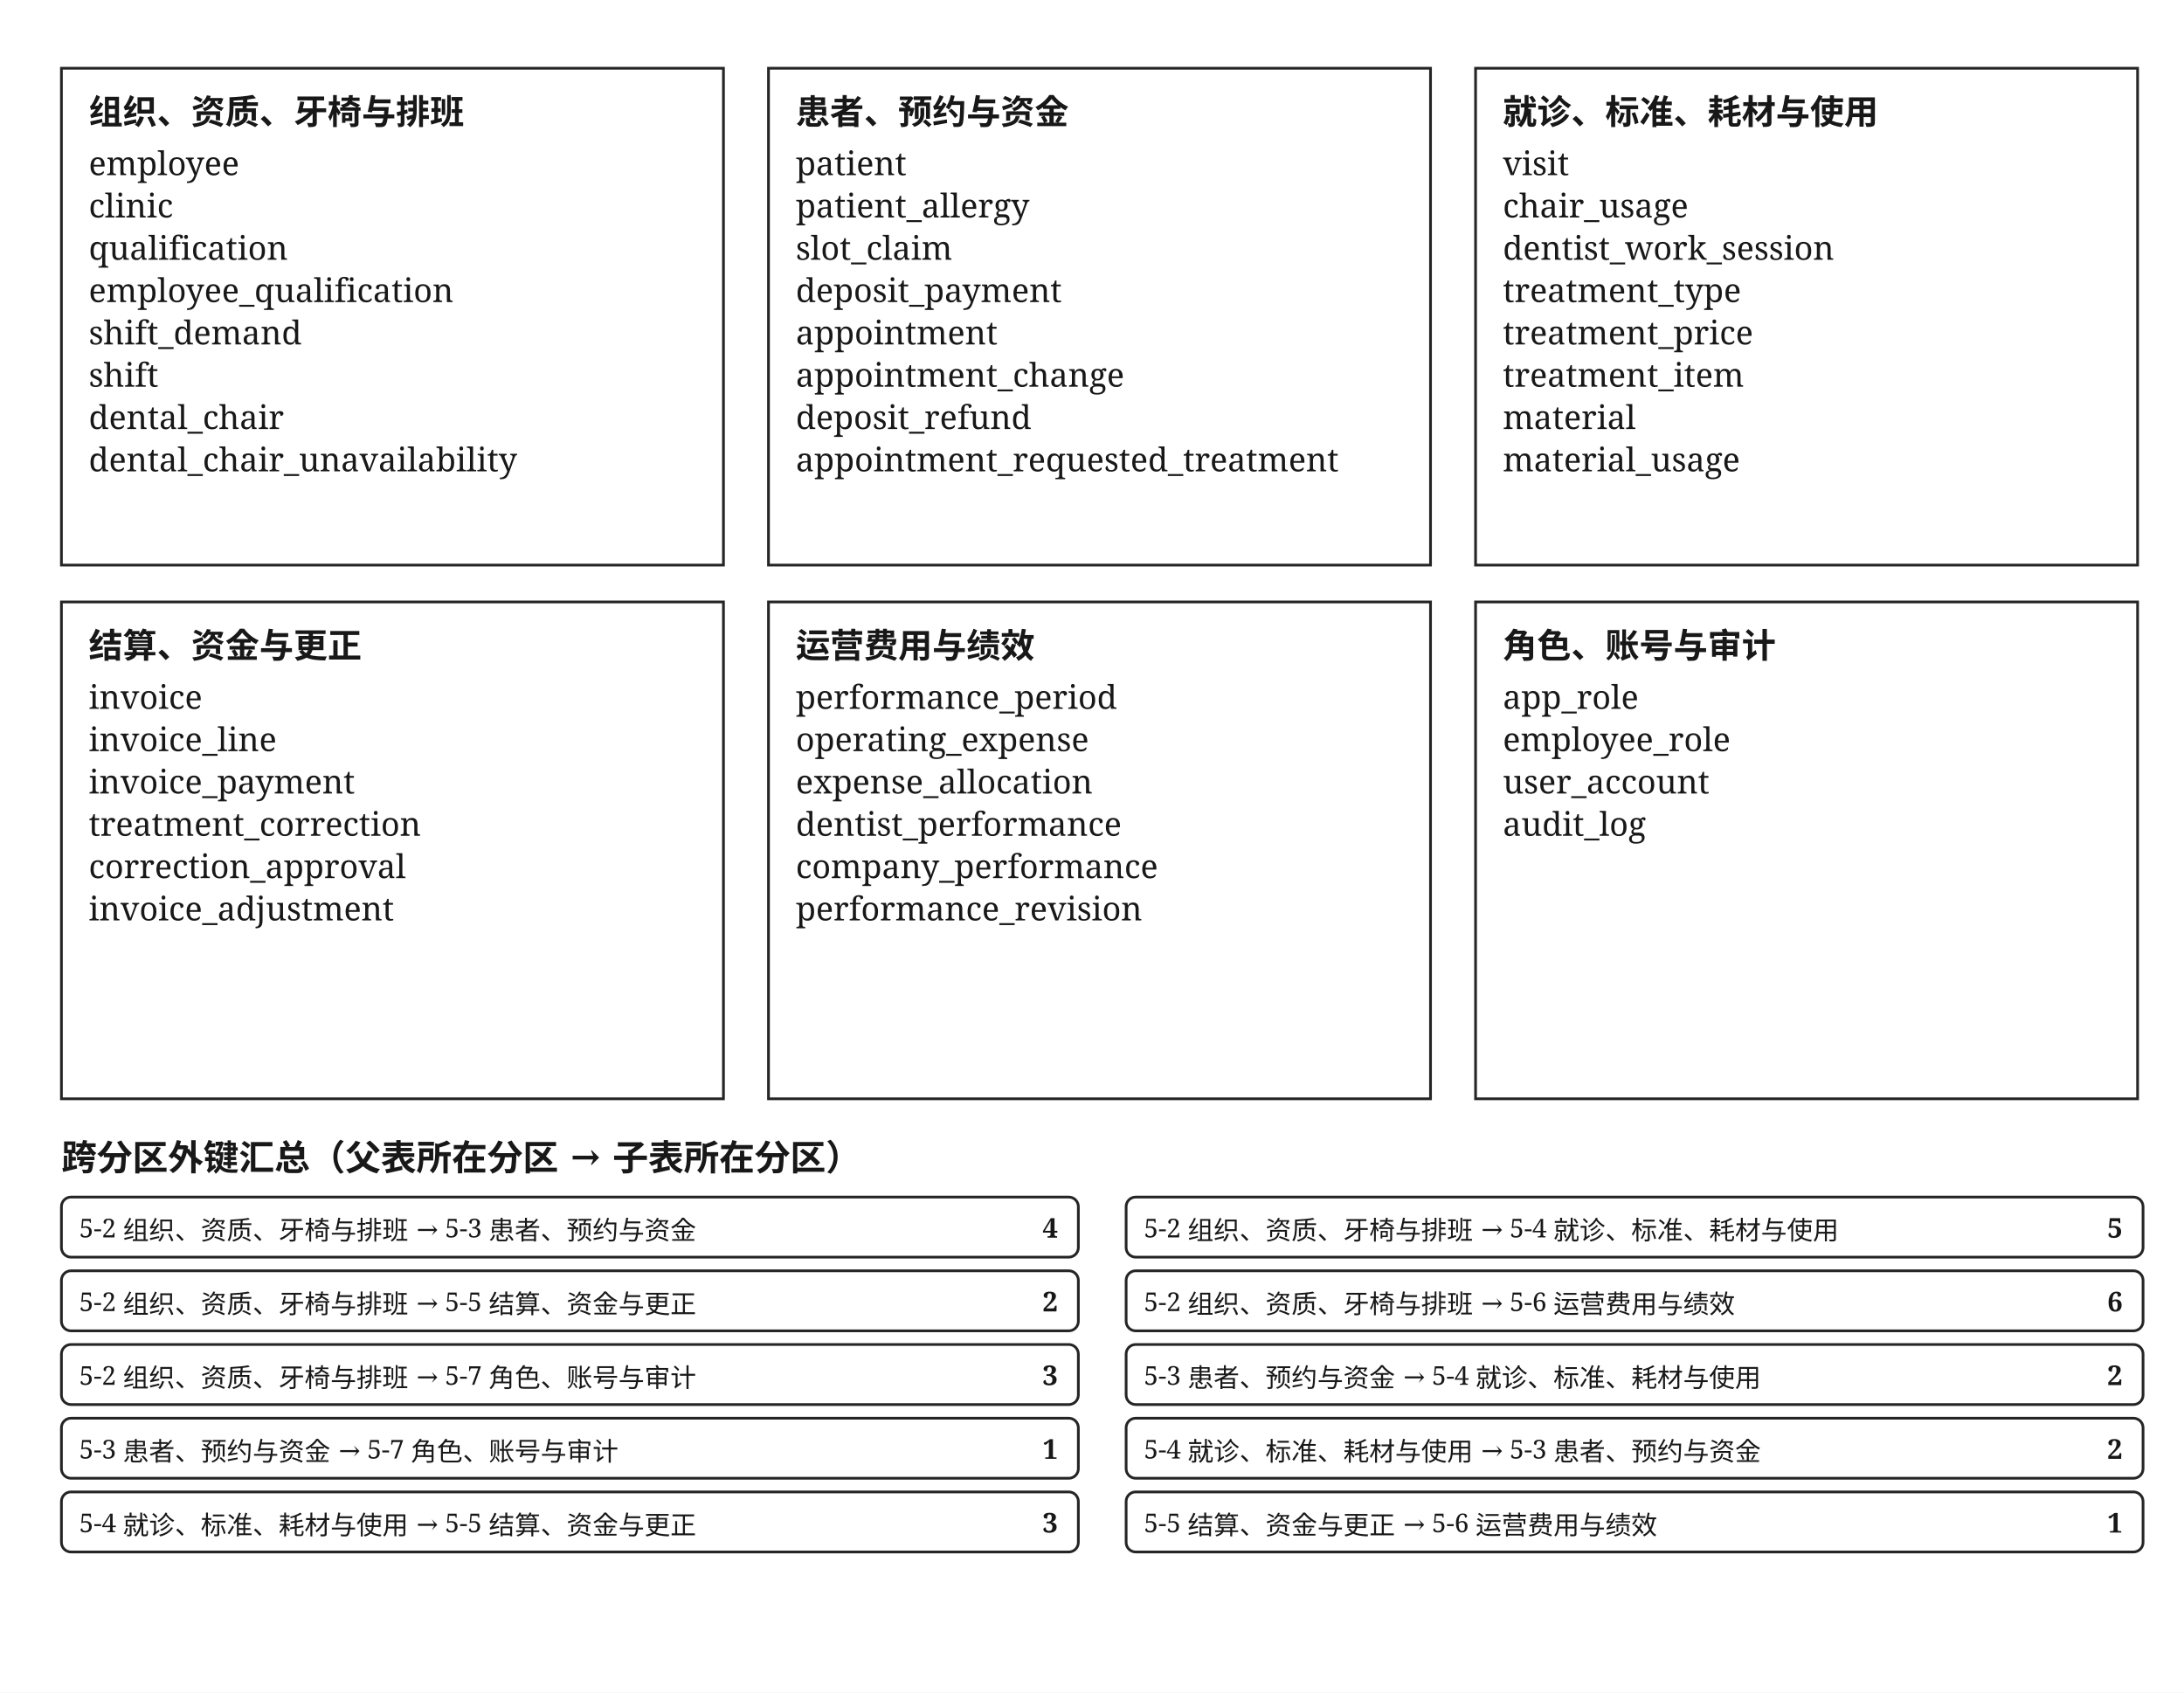
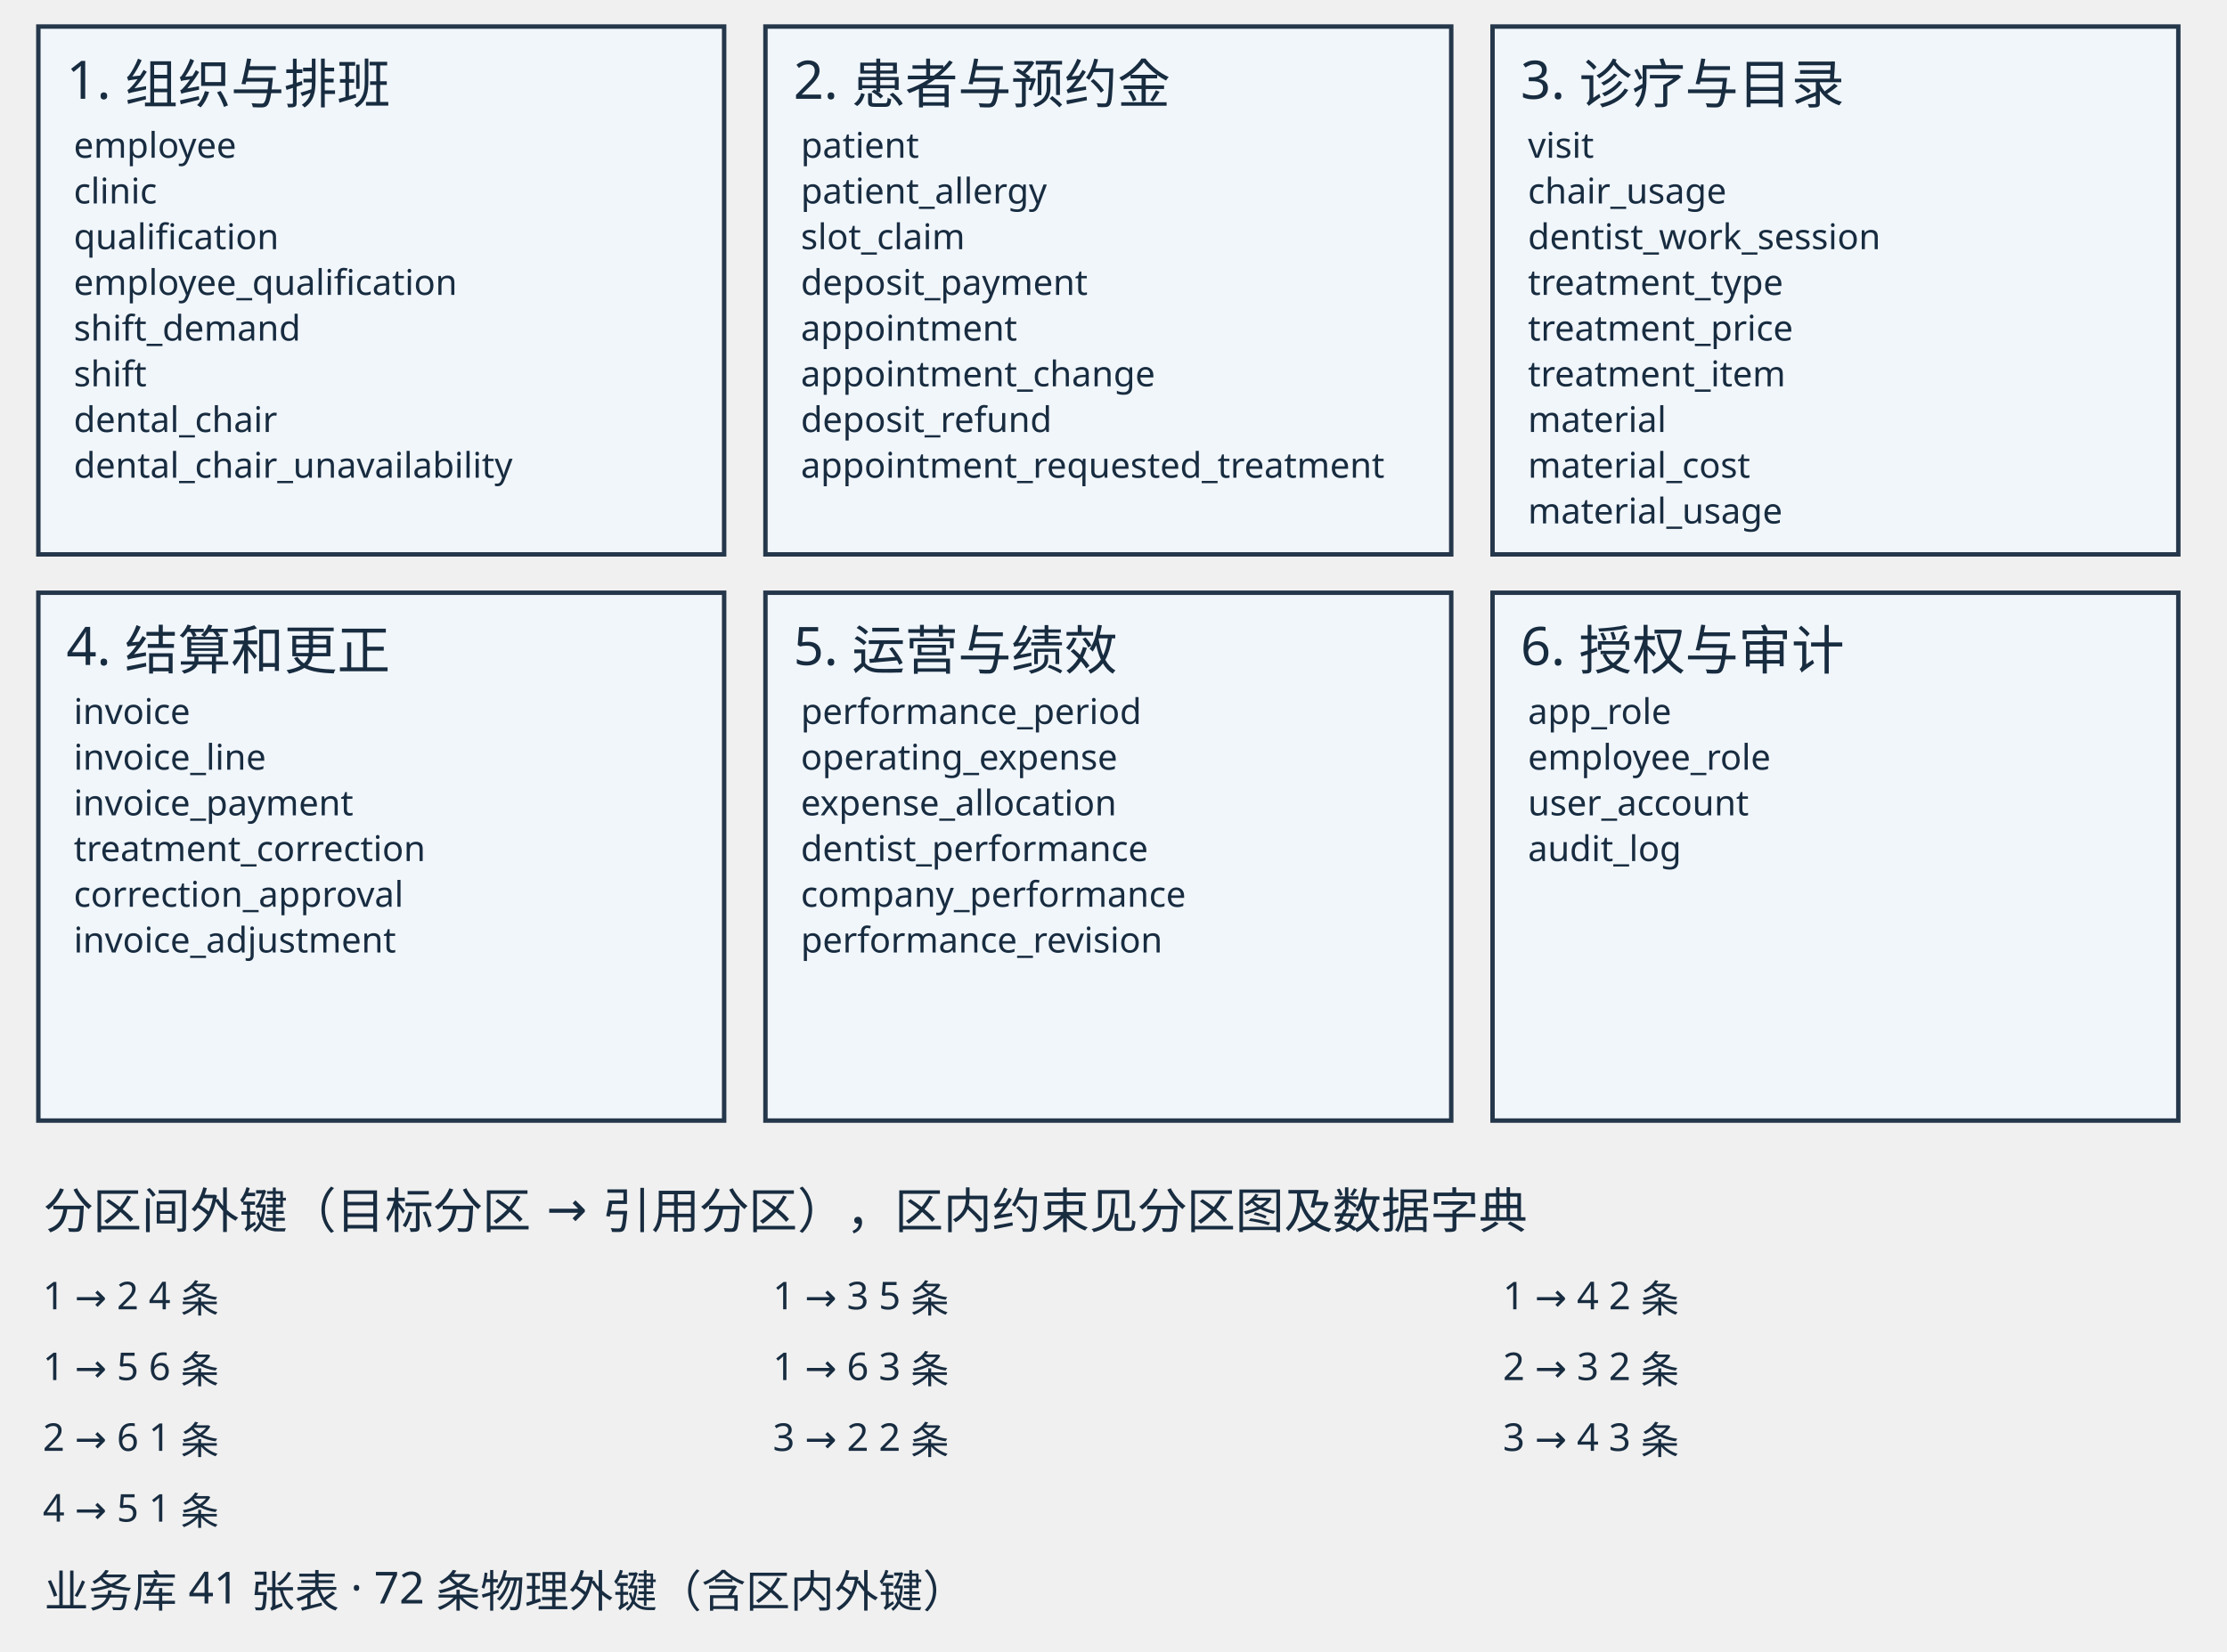
- <svg xmlns="http://www.w3.org/2000/svg" width="1600" height="1240" viewBox="0 0 1600 1240">
-   <rect x="0" y="0" width="1600" height="1240" rx="0" fill="white" stroke="none" stroke-width="1.65" />
-   <rect x="45" y="50" width="485" height="364" rx="0" fill="#ffffff" stroke="#252525" stroke-width="2" />
-   <text x="65" y="80" fill="#181818" font-family="SimSun,宋体,serif" font-size="25" font-weight="bold" text-anchor="start" dominant-baseline="central">组织、资质、牙椅与排班</text>
-   <text x="65" y="119" fill="#181818" font-family="SimSun,宋体,serif" font-size="24" font-weight="normal" text-anchor="start" dominant-baseline="central">employee</text>
-   <text x="65" y="150" fill="#181818" font-family="SimSun,宋体,serif" font-size="24" font-weight="normal" text-anchor="start" dominant-baseline="central">clinic</text>
-   <text x="65" y="181" fill="#181818" font-family="SimSun,宋体,serif" font-size="24" font-weight="normal" text-anchor="start" dominant-baseline="central">qualification</text>
-   <text x="65" y="212" fill="#181818" font-family="SimSun,宋体,serif" font-size="24" font-weight="normal" text-anchor="start" dominant-baseline="central">employee_qualification</text>
-   <text x="65" y="243" fill="#181818" font-family="SimSun,宋体,serif" font-size="24" font-weight="normal" text-anchor="start" dominant-baseline="central">shift_demand</text>
-   <text x="65" y="274" fill="#181818" font-family="SimSun,宋体,serif" font-size="24" font-weight="normal" text-anchor="start" dominant-baseline="central">shift</text>
-   <text x="65" y="305" fill="#181818" font-family="SimSun,宋体,serif" font-size="24" font-weight="normal" text-anchor="start" dominant-baseline="central">dental_chair</text>
-   <rect x="563" y="50" width="485" height="364" rx="0" fill="#ffffff" stroke="#252525" stroke-width="2" />
-   <text x="583" y="80" fill="#181818" font-family="SimSun,宋体,serif" font-size="25" font-weight="bold" text-anchor="start" dominant-baseline="central">患者、预约与资金</text>
-   <text x="583" y="119" fill="#181818" font-family="SimSun,宋体,serif" font-size="24" font-weight="normal" text-anchor="start" dominant-baseline="central">patient</text>
-   <text x="583" y="150" fill="#181818" font-family="SimSun,宋体,serif" font-size="24" font-weight="normal" text-anchor="start" dominant-baseline="central">patient_allergy</text>
-   <text x="583" y="181" fill="#181818" font-family="SimSun,宋体,serif" font-size="24" font-weight="normal" text-anchor="start" dominant-baseline="central">slot_claim</text>
-   <text x="583" y="212" fill="#181818" font-family="SimSun,宋体,serif" font-size="24" font-weight="normal" text-anchor="start" dominant-baseline="central">deposit_payment</text>
-   <text x="583" y="243" fill="#181818" font-family="SimSun,宋体,serif" font-size="24" font-weight="normal" text-anchor="start" dominant-baseline="central">appointment</text>
-   <text x="583" y="274" fill="#181818" font-family="SimSun,宋体,serif" font-size="24" font-weight="normal" text-anchor="start" dominant-baseline="central">appointment_change</text>
-   <text x="583" y="305" fill="#181818" font-family="SimSun,宋体,serif" font-size="24" font-weight="normal" text-anchor="start" dominant-baseline="central">deposit_refund</text>
-   <text x="583" y="336" fill="#181818" font-family="SimSun,宋体,serif" font-size="24" font-weight="normal" text-anchor="start" dominant-baseline="central">appointment_requested_treatment</text>
-   <rect x="1081" y="50" width="485" height="364" rx="0" fill="#ffffff" stroke="#252525" stroke-width="2" />
-   <text x="1101" y="80" fill="#181818" font-family="SimSun,宋体,serif" font-size="25" font-weight="bold" text-anchor="start" dominant-baseline="central">就诊、标准、耗材与使用</text>
-   <text x="1101" y="119" fill="#181818" font-family="SimSun,宋体,serif" font-size="24" font-weight="normal" text-anchor="start" dominant-baseline="central">visit</text>
-   <text x="1101" y="150" fill="#181818" font-family="SimSun,宋体,serif" font-size="24" font-weight="normal" text-anchor="start" dominant-baseline="central">chair_usage</text>
-   <text x="1101" y="181" fill="#181818" font-family="SimSun,宋体,serif" font-size="24" font-weight="normal" text-anchor="start" dominant-baseline="central">dentist_work_session</text>
-   <text x="1101" y="212" fill="#181818" font-family="SimSun,宋体,serif" font-size="24" font-weight="normal" text-anchor="start" dominant-baseline="central">treatment_type</text>
-   <text x="1101" y="243" fill="#181818" font-family="SimSun,宋体,serif" font-size="24" font-weight="normal" text-anchor="start" dominant-baseline="central">treatment_price</text>
-   <text x="1101" y="274" fill="#181818" font-family="SimSun,宋体,serif" font-size="24" font-weight="normal" text-anchor="start" dominant-baseline="central">treatment_item</text>
-   <text x="1101" y="305" fill="#181818" font-family="SimSun,宋体,serif" font-size="24" font-weight="normal" text-anchor="start" dominant-baseline="central">material</text>
-   <text x="1101" y="336" fill="#181818" font-family="SimSun,宋体,serif" font-size="24" font-weight="normal" text-anchor="start" dominant-baseline="central">material_usage</text>
-   <rect x="45" y="441" width="485" height="364" rx="0" fill="#ffffff" stroke="#252525" stroke-width="2" />
-   <text x="65" y="471" fill="#181818" font-family="SimSun,宋体,serif" font-size="25" font-weight="bold" text-anchor="start" dominant-baseline="central">结算、资金与更正</text>
-   <text x="65" y="510" fill="#181818" font-family="SimSun,宋体,serif" font-size="24" font-weight="normal" text-anchor="start" dominant-baseline="central">invoice</text>
-   <text x="65" y="541" fill="#181818" font-family="SimSun,宋体,serif" font-size="24" font-weight="normal" text-anchor="start" dominant-baseline="central">invoice_line</text>
-   <text x="65" y="572" fill="#181818" font-family="SimSun,宋体,serif" font-size="24" font-weight="normal" text-anchor="start" dominant-baseline="central">invoice_payment</text>
-   <text x="65" y="603" fill="#181818" font-family="SimSun,宋体,serif" font-size="24" font-weight="normal" text-anchor="start" dominant-baseline="central">treatment_correction</text>
-   <text x="65" y="634" fill="#181818" font-family="SimSun,宋体,serif" font-size="24" font-weight="normal" text-anchor="start" dominant-baseline="central">correction_approval</text>
-   <text x="65" y="665" fill="#181818" font-family="SimSun,宋体,serif" font-size="24" font-weight="normal" text-anchor="start" dominant-baseline="central">invoice_adjustment</text>
-   <rect x="563" y="441" width="485" height="364" rx="0" fill="#ffffff" stroke="#252525" stroke-width="2" />
-   <text x="583" y="471" fill="#181818" font-family="SimSun,宋体,serif" font-size="25" font-weight="bold" text-anchor="start" dominant-baseline="central">运营费用与绩效</text>
-   <text x="583" y="510" fill="#181818" font-family="SimSun,宋体,serif" font-size="24" font-weight="normal" text-anchor="start" dominant-baseline="central">performance_period</text>
-   <text x="583" y="541" fill="#181818" font-family="SimSun,宋体,serif" font-size="24" font-weight="normal" text-anchor="start" dominant-baseline="central">operating_expense</text>
-   <text x="583" y="572" fill="#181818" font-family="SimSun,宋体,serif" font-size="24" font-weight="normal" text-anchor="start" dominant-baseline="central">expense_allocation</text>
-   <text x="583" y="603" fill="#181818" font-family="SimSun,宋体,serif" font-size="24" font-weight="normal" text-anchor="start" dominant-baseline="central">dentist_performance</text>
-   <text x="583" y="634" fill="#181818" font-family="SimSun,宋体,serif" font-size="24" font-weight="normal" text-anchor="start" dominant-baseline="central">company_performance</text>
-   <rect x="1081" y="441" width="485" height="364" rx="0" fill="#ffffff" stroke="#252525" stroke-width="2" />
-   <text x="1101" y="471" fill="#181818" font-family="SimSun,宋体,serif" font-size="25" font-weight="bold" text-anchor="start" dominant-baseline="central">角色、账号与审计</text>
-   <text x="1101" y="510" fill="#181818" font-family="SimSun,宋体,serif" font-size="24" font-weight="normal" text-anchor="start" dominant-baseline="central">app_role</text>
-   <text x="1101" y="541" fill="#181818" font-family="SimSun,宋体,serif" font-size="24" font-weight="normal" text-anchor="start" dominant-baseline="central">employee_role</text>
-   <text x="1101" y="572" fill="#181818" font-family="SimSun,宋体,serif" font-size="24" font-weight="normal" text-anchor="start" dominant-baseline="central">user_account</text>
-   <text x="1101" y="603" fill="#181818" font-family="SimSun,宋体,serif" font-size="24" font-weight="normal" text-anchor="start" dominant-baseline="central">audit_log</text>
-   <text x="45" y="846" fill="#181818" font-family="SimSun,宋体,serif" font-size="26" font-weight="bold" text-anchor="start" dominant-baseline="central">跨分区外键汇总（父表所在分区 → 子表所在分区）</text>
-   <rect x="45" y="877" width="745" height="44" rx="7" fill="#ffffff" stroke="#252525" stroke-width="2" />
-   <text x="58" y="899" fill="#181818" font-family="SimSun,宋体,serif" font-size="19" font-weight="normal" text-anchor="start" dominant-baseline="central">5-2  组织、资质、牙椅与排班  →  5-3  患者、预约与资金</text>
-   <text x="775" y="899" fill="#181818" font-family="SimSun,宋体,serif" font-size="20" font-weight="bold" text-anchor="end" dominant-baseline="central">4</text>
-   <rect x="825" y="877" width="745" height="44" rx="7" fill="#ffffff" stroke="#252525" stroke-width="2" />
-   <text x="838" y="899" fill="#181818" font-family="SimSun,宋体,serif" font-size="19" font-weight="normal" text-anchor="start" dominant-baseline="central">5-2  组织、资质、牙椅与排班  →  5-4  就诊、标准、耗材与使用</text>
-   <text x="1555" y="899" fill="#181818" font-family="SimSun,宋体,serif" font-size="20" font-weight="bold" text-anchor="end" dominant-baseline="central">5</text>
-   <rect x="45" y="931" width="745" height="44" rx="7" fill="#ffffff" stroke="#252525" stroke-width="2" />
-   <text x="58" y="953" fill="#181818" font-family="SimSun,宋体,serif" font-size="19" font-weight="normal" text-anchor="start" dominant-baseline="central">5-2  组织、资质、牙椅与排班  →  5-5  结算、资金与更正</text>
-   <text x="775" y="953" fill="#181818" font-family="SimSun,宋体,serif" font-size="20" font-weight="bold" text-anchor="end" dominant-baseline="central">2</text>
-   <rect x="825" y="931" width="745" height="44" rx="7" fill="#ffffff" stroke="#252525" stroke-width="2" />
-   <text x="838" y="953" fill="#181818" font-family="SimSun,宋体,serif" font-size="19" font-weight="normal" text-anchor="start" dominant-baseline="central">5-2  组织、资质、牙椅与排班  →  5-6  运营费用与绩效</text>
-   <text x="1555" y="953" fill="#181818" font-family="SimSun,宋体,serif" font-size="20" font-weight="bold" text-anchor="end" dominant-baseline="central">6</text>
-   <rect x="45" y="985" width="745" height="44" rx="7" fill="#ffffff" stroke="#252525" stroke-width="2" />
-   <text x="58" y="1007" fill="#181818" font-family="SimSun,宋体,serif" font-size="19" font-weight="normal" text-anchor="start" dominant-baseline="central">5-2  组织、资质、牙椅与排班  →  5-7  角色、账号与审计</text>
-   <text x="775" y="1007" fill="#181818" font-family="SimSun,宋体,serif" font-size="20" font-weight="bold" text-anchor="end" dominant-baseline="central">3</text>
-   <rect x="825" y="985" width="745" height="44" rx="7" fill="#ffffff" stroke="#252525" stroke-width="2" />
-   <text x="838" y="1007" fill="#181818" font-family="SimSun,宋体,serif" font-size="19" font-weight="normal" text-anchor="start" dominant-baseline="central">5-3  患者、预约与资金  →  5-4  就诊、标准、耗材与使用</text>
-   <text x="1555" y="1007" fill="#181818" font-family="SimSun,宋体,serif" font-size="20" font-weight="bold" text-anchor="end" dominant-baseline="central">2</text>
-   <rect x="45" y="1039" width="745" height="44" rx="7" fill="#ffffff" stroke="#252525" stroke-width="2" />
-   <text x="58" y="1061" fill="#181818" font-family="SimSun,宋体,serif" font-size="19" font-weight="normal" text-anchor="start" dominant-baseline="central">5-3  患者、预约与资金  →  5-7  角色、账号与审计</text>
-   <text x="775" y="1061" fill="#181818" font-family="SimSun,宋体,serif" font-size="20" font-weight="bold" text-anchor="end" dominant-baseline="central">1</text>
-   <rect x="825" y="1039" width="745" height="44" rx="7" fill="#ffffff" stroke="#252525" stroke-width="2" />
-   <text x="838" y="1061" fill="#181818" font-family="SimSun,宋体,serif" font-size="19" font-weight="normal" text-anchor="start" dominant-baseline="central">5-4  就诊、标准、耗材与使用  →  5-3  患者、预约与资金</text>
-   <text x="1555" y="1061" fill="#181818" font-family="SimSun,宋体,serif" font-size="20" font-weight="bold" text-anchor="end" dominant-baseline="central">2</text>
-   <rect x="45" y="1093" width="745" height="44" rx="7" fill="#ffffff" stroke="#252525" stroke-width="2" />
-   <text x="58" y="1115" fill="#181818" font-family="SimSun,宋体,serif" font-size="19" font-weight="normal" text-anchor="start" dominant-baseline="central">5-4  就诊、标准、耗材与使用  →  5-5  结算、资金与更正</text>
-   <text x="775" y="1115" fill="#181818" font-family="SimSun,宋体,serif" font-size="20" font-weight="bold" text-anchor="end" dominant-baseline="central">3</text>
-   <text x="65" y="336" fill="#181818" font-family="SimSun,宋体,serif" font-size="24" font-weight="normal" text-anchor="start" dominant-baseline="central">dental_chair_unavailability</text>
-   <text x="583" y="665" fill="#181818" font-family="SimSun,宋体,serif" font-size="24" font-weight="normal" text-anchor="start" dominant-baseline="central">performance_revision</text>
-   <rect x="825" y="1093" width="745" height="44" rx="7" fill="#ffffff" stroke="#252525" stroke-width="2" />
-   <text x="838" y="1115" fill="#181818" font-family="SimSun,宋体,serif" font-size="19" font-weight="normal" text-anchor="start" dominant-baseline="central">5-5  结算、资金与更正  →  5-6  运营费用与绩效</text>
-   <text x="1555" y="1115" fill="#181818" font-family="SimSun,宋体,serif" font-size="20" font-weight="bold" text-anchor="end" dominant-baseline="central">1</text>
+ <svg xmlns="http://www.w3.org/2000/svg" width="1510" height="1120" viewBox="0 0 1510 1120">
+   <rect x="26" y="18" width="465" height="358" fill="#f1f6fb" stroke="#25374a" stroke-width="3" />
+   <text x="45.0" y="67" font-family="Microsoft YaHei, sans-serif" font-size="36" fill="#182c40">1. 组织与排班</text>
+   <text x="50.0" y="107" font-family="Microsoft YaHei, sans-serif" font-size="24" fill="#182c40">employee</text>
+   <text x="50.0" y="138" font-family="Microsoft YaHei, sans-serif" font-size="24" fill="#182c40">clinic</text>
+   <text x="50.0" y="169" font-family="Microsoft YaHei, sans-serif" font-size="24" fill="#182c40">qualification</text>
+   <text x="50.0" y="200" font-family="Microsoft YaHei, sans-serif" font-size="24" fill="#182c40">employee_qualification</text>
+   <text x="50.0" y="231" font-family="Microsoft YaHei, sans-serif" font-size="24" fill="#182c40">shift_demand</text>
+   <text x="50.0" y="262" font-family="Microsoft YaHei, sans-serif" font-size="24" fill="#182c40">shift</text>
+   <text x="50.0" y="293" font-family="Microsoft YaHei, sans-serif" font-size="24" fill="#182c40">dental_chair</text>
+   <text x="50.0" y="324" font-family="Microsoft YaHei, sans-serif" font-size="24" fill="#182c40">dental_chair_unavailability</text>
+   <rect x="519" y="18" width="465" height="358" fill="#f1f6fb" stroke="#25374a" stroke-width="3" />
+   <text x="538.0" y="67" font-family="Microsoft YaHei, sans-serif" font-size="36" fill="#182c40">2. 患者与预约金</text>
+   <text x="543.0" y="107" font-family="Microsoft YaHei, sans-serif" font-size="24" fill="#182c40">patient</text>
+   <text x="543.0" y="138" font-family="Microsoft YaHei, sans-serif" font-size="24" fill="#182c40">patient_allergy</text>
+   <text x="543.0" y="169" font-family="Microsoft YaHei, sans-serif" font-size="24" fill="#182c40">slot_claim</text>
+   <text x="543.0" y="200" font-family="Microsoft YaHei, sans-serif" font-size="24" fill="#182c40">deposit_payment</text>
+   <text x="543.0" y="231" font-family="Microsoft YaHei, sans-serif" font-size="24" fill="#182c40">appointment</text>
+   <text x="543.0" y="262" font-family="Microsoft YaHei, sans-serif" font-size="24" fill="#182c40">appointment_change</text>
+   <text x="543.0" y="293" font-family="Microsoft YaHei, sans-serif" font-size="24" fill="#182c40">deposit_refund</text>
+   <text x="543.0" y="324" font-family="Microsoft YaHei, sans-serif" font-size="24" fill="#182c40">appointment_requested_treatment</text>
+   <rect x="1012" y="18" width="465" height="358" fill="#f1f6fb" stroke="#25374a" stroke-width="3" />
+   <text x="1031.0" y="67" font-family="Microsoft YaHei, sans-serif" font-size="36" fill="#182c40">3. 诊疗与目录</text>
+   <text x="1036.0" y="107" font-family="Microsoft YaHei, sans-serif" font-size="24" fill="#182c40">visit</text>
+   <text x="1036.0" y="138" font-family="Microsoft YaHei, sans-serif" font-size="24" fill="#182c40">chair_usage</text>
+   <text x="1036.0" y="169" font-family="Microsoft YaHei, sans-serif" font-size="24" fill="#182c40">dentist_work_session</text>
+   <text x="1036.0" y="200" font-family="Microsoft YaHei, sans-serif" font-size="24" fill="#182c40">treatment_type</text>
+   <text x="1036.0" y="231" font-family="Microsoft YaHei, sans-serif" font-size="24" fill="#182c40">treatment_price</text>
+   <text x="1036.0" y="262" font-family="Microsoft YaHei, sans-serif" font-size="24" fill="#182c40">treatment_item</text>
+   <text x="1036.0" y="293" font-family="Microsoft YaHei, sans-serif" font-size="24" fill="#182c40">material</text>
+   <text x="1036.0" y="324" font-family="Microsoft YaHei, sans-serif" font-size="24" fill="#182c40">material_cost</text>
+   <text x="1036.0" y="355" font-family="Microsoft YaHei, sans-serif" font-size="24" fill="#182c40">material_usage</text>
+   <rect x="26" y="402" width="465" height="358" fill="#f1f6fb" stroke="#25374a" stroke-width="3" />
+   <text x="45.0" y="451" font-family="Microsoft YaHei, sans-serif" font-size="36" fill="#182c40">4. 结算和更正</text>
+   <text x="50.0" y="491" font-family="Microsoft YaHei, sans-serif" font-size="24" fill="#182c40">invoice</text>
+   <text x="50.0" y="522" font-family="Microsoft YaHei, sans-serif" font-size="24" fill="#182c40">invoice_line</text>
+   <text x="50.0" y="553" font-family="Microsoft YaHei, sans-serif" font-size="24" fill="#182c40">invoice_payment</text>
+   <text x="50.0" y="584" font-family="Microsoft YaHei, sans-serif" font-size="24" fill="#182c40">treatment_correction</text>
+   <text x="50.0" y="615" font-family="Microsoft YaHei, sans-serif" font-size="24" fill="#182c40">correction_approval</text>
+   <text x="50.0" y="646" font-family="Microsoft YaHei, sans-serif" font-size="24" fill="#182c40">invoice_adjustment</text>
+   <rect x="519" y="402" width="465" height="358" fill="#f1f6fb" stroke="#25374a" stroke-width="3" />
+   <text x="538.0" y="451" font-family="Microsoft YaHei, sans-serif" font-size="36" fill="#182c40">5. 运营与绩效</text>
+   <text x="543.0" y="491" font-family="Microsoft YaHei, sans-serif" font-size="24" fill="#182c40">performance_period</text>
+   <text x="543.0" y="522" font-family="Microsoft YaHei, sans-serif" font-size="24" fill="#182c40">operating_expense</text>
+   <text x="543.0" y="553" font-family="Microsoft YaHei, sans-serif" font-size="24" fill="#182c40">expense_allocation</text>
+   <text x="543.0" y="584" font-family="Microsoft YaHei, sans-serif" font-size="24" fill="#182c40">dentist_performance</text>
+   <text x="543.0" y="615" font-family="Microsoft YaHei, sans-serif" font-size="24" fill="#182c40">company_performance</text>
+   <text x="543.0" y="646" font-family="Microsoft YaHei, sans-serif" font-size="24" fill="#182c40">performance_revision</text>
+   <rect x="1012" y="402" width="465" height="358" fill="#f1f6fb" stroke="#25374a" stroke-width="3" />
+   <text x="1031.0" y="451" font-family="Microsoft YaHei, sans-serif" font-size="36" fill="#182c40">6. 授权与审计</text>
+   <text x="1036.0" y="491" font-family="Microsoft YaHei, sans-serif" font-size="24" fill="#182c40">app_role</text>
+   <text x="1036.0" y="522" font-family="Microsoft YaHei, sans-serif" font-size="24" fill="#182c40">employee_role</text>
+   <text x="1036.0" y="553" font-family="Microsoft YaHei, sans-serif" font-size="24" fill="#182c40">user_account</text>
+   <text x="1036.0" y="584" font-family="Microsoft YaHei, sans-serif" font-size="24" fill="#182c40">audit_log</text>
+   <text x="30.0" y="833" font-family="Microsoft YaHei, sans-serif" font-size="33" fill="#182c40">分区间外键（目标分区 → 引用分区），区内约束见分区图及数据字典</text>
+   <text x="29.0" y="888" font-family="Microsoft YaHei, sans-serif" font-size="26" fill="#182c40">1 → 2    4 条</text>
+   <text x="524.0" y="888" font-family="Microsoft YaHei, sans-serif" font-size="26" fill="#182c40">1 → 3    5 条</text>
+   <text x="1019.0" y="888" font-family="Microsoft YaHei, sans-serif" font-size="26" fill="#182c40">1 → 4    2 条</text>
+   <text x="29.0" y="936" font-family="Microsoft YaHei, sans-serif" font-size="26" fill="#182c40">1 → 5    6 条</text>
+   <text x="524.0" y="936" font-family="Microsoft YaHei, sans-serif" font-size="26" fill="#182c40">1 → 6    3 条</text>
+   <text x="1019.0" y="936" font-family="Microsoft YaHei, sans-serif" font-size="26" fill="#182c40">2 → 3    2 条</text>
+   <text x="29.0" y="984" font-family="Microsoft YaHei, sans-serif" font-size="26" fill="#182c40">2 → 6    1 条</text>
+   <text x="524.0" y="984" font-family="Microsoft YaHei, sans-serif" font-size="26" fill="#182c40">3 → 2    2 条</text>
+   <text x="1019.0" y="984" font-family="Microsoft YaHei, sans-serif" font-size="26" fill="#182c40">3 → 4    3 条</text>
+   <text x="29.0" y="1032" font-family="Microsoft YaHei, sans-serif" font-size="26" fill="#182c40">4 → 5    1 条</text>
+   <text x="30.0" y="1090" font-family="Microsoft YaHei, sans-serif" font-size="30" fill="#182c40">业务库 41 张表 · 72 条物理外键（含区内外键）</text>
</svg>
